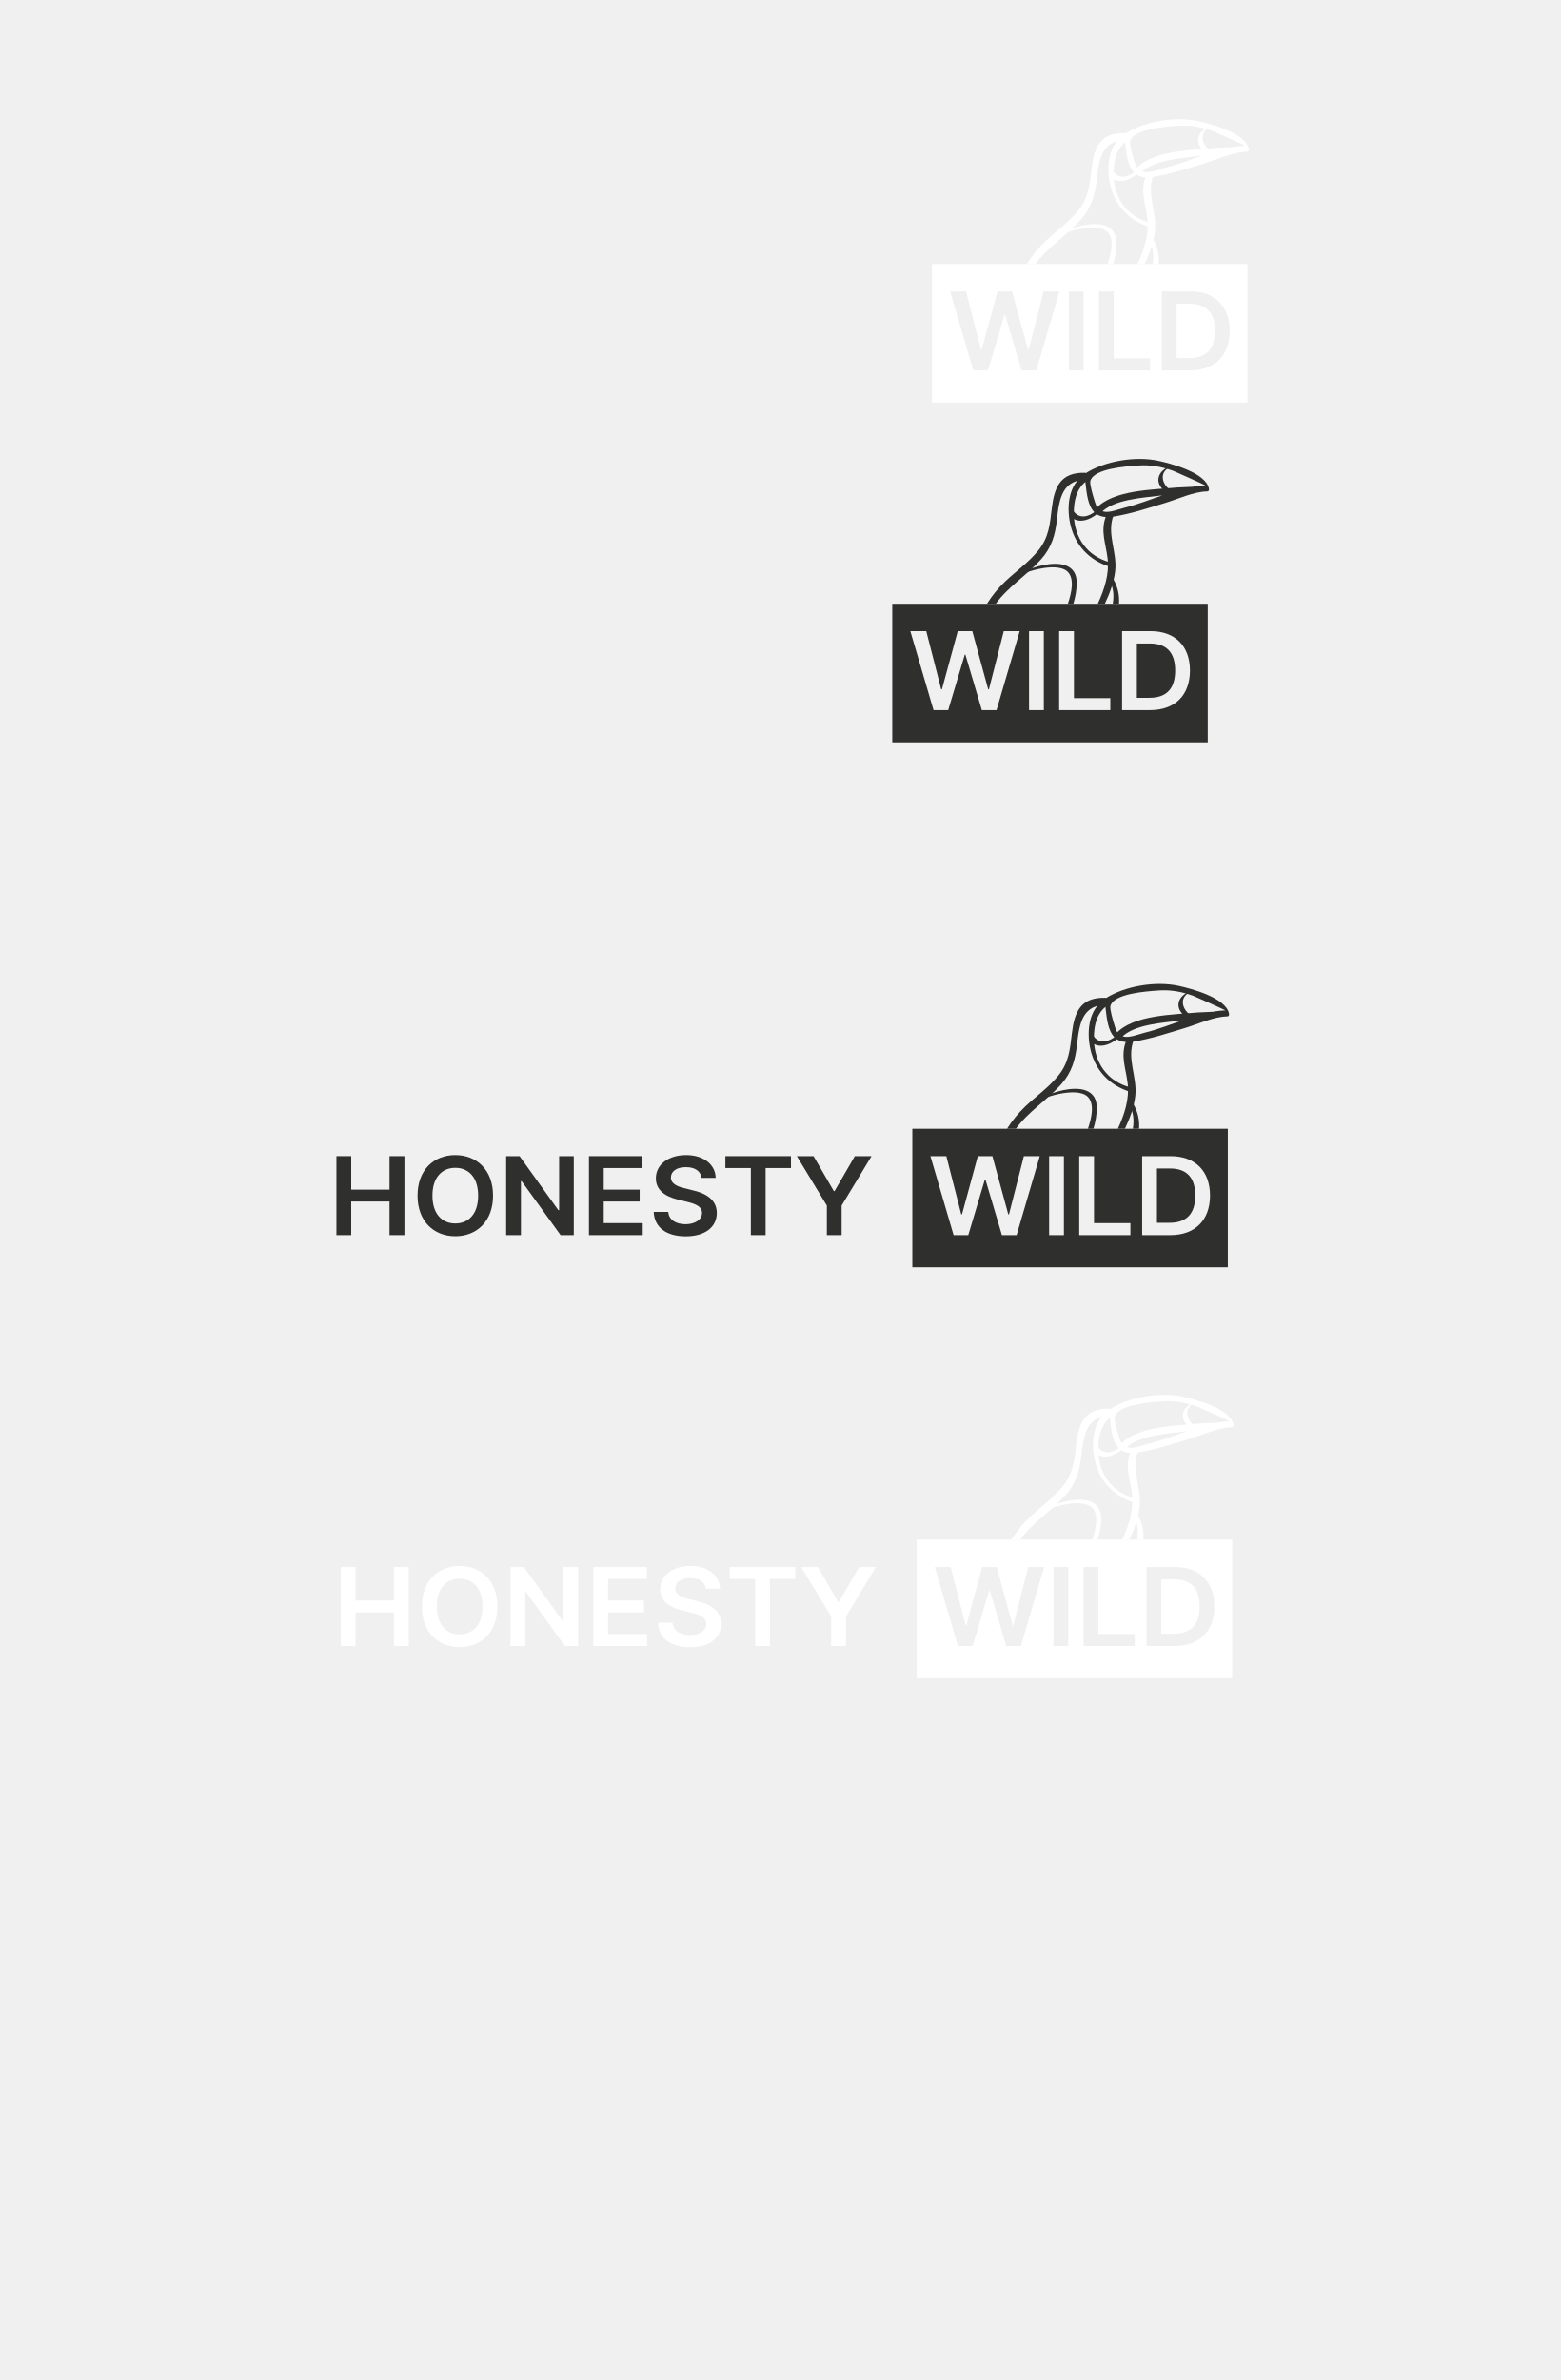
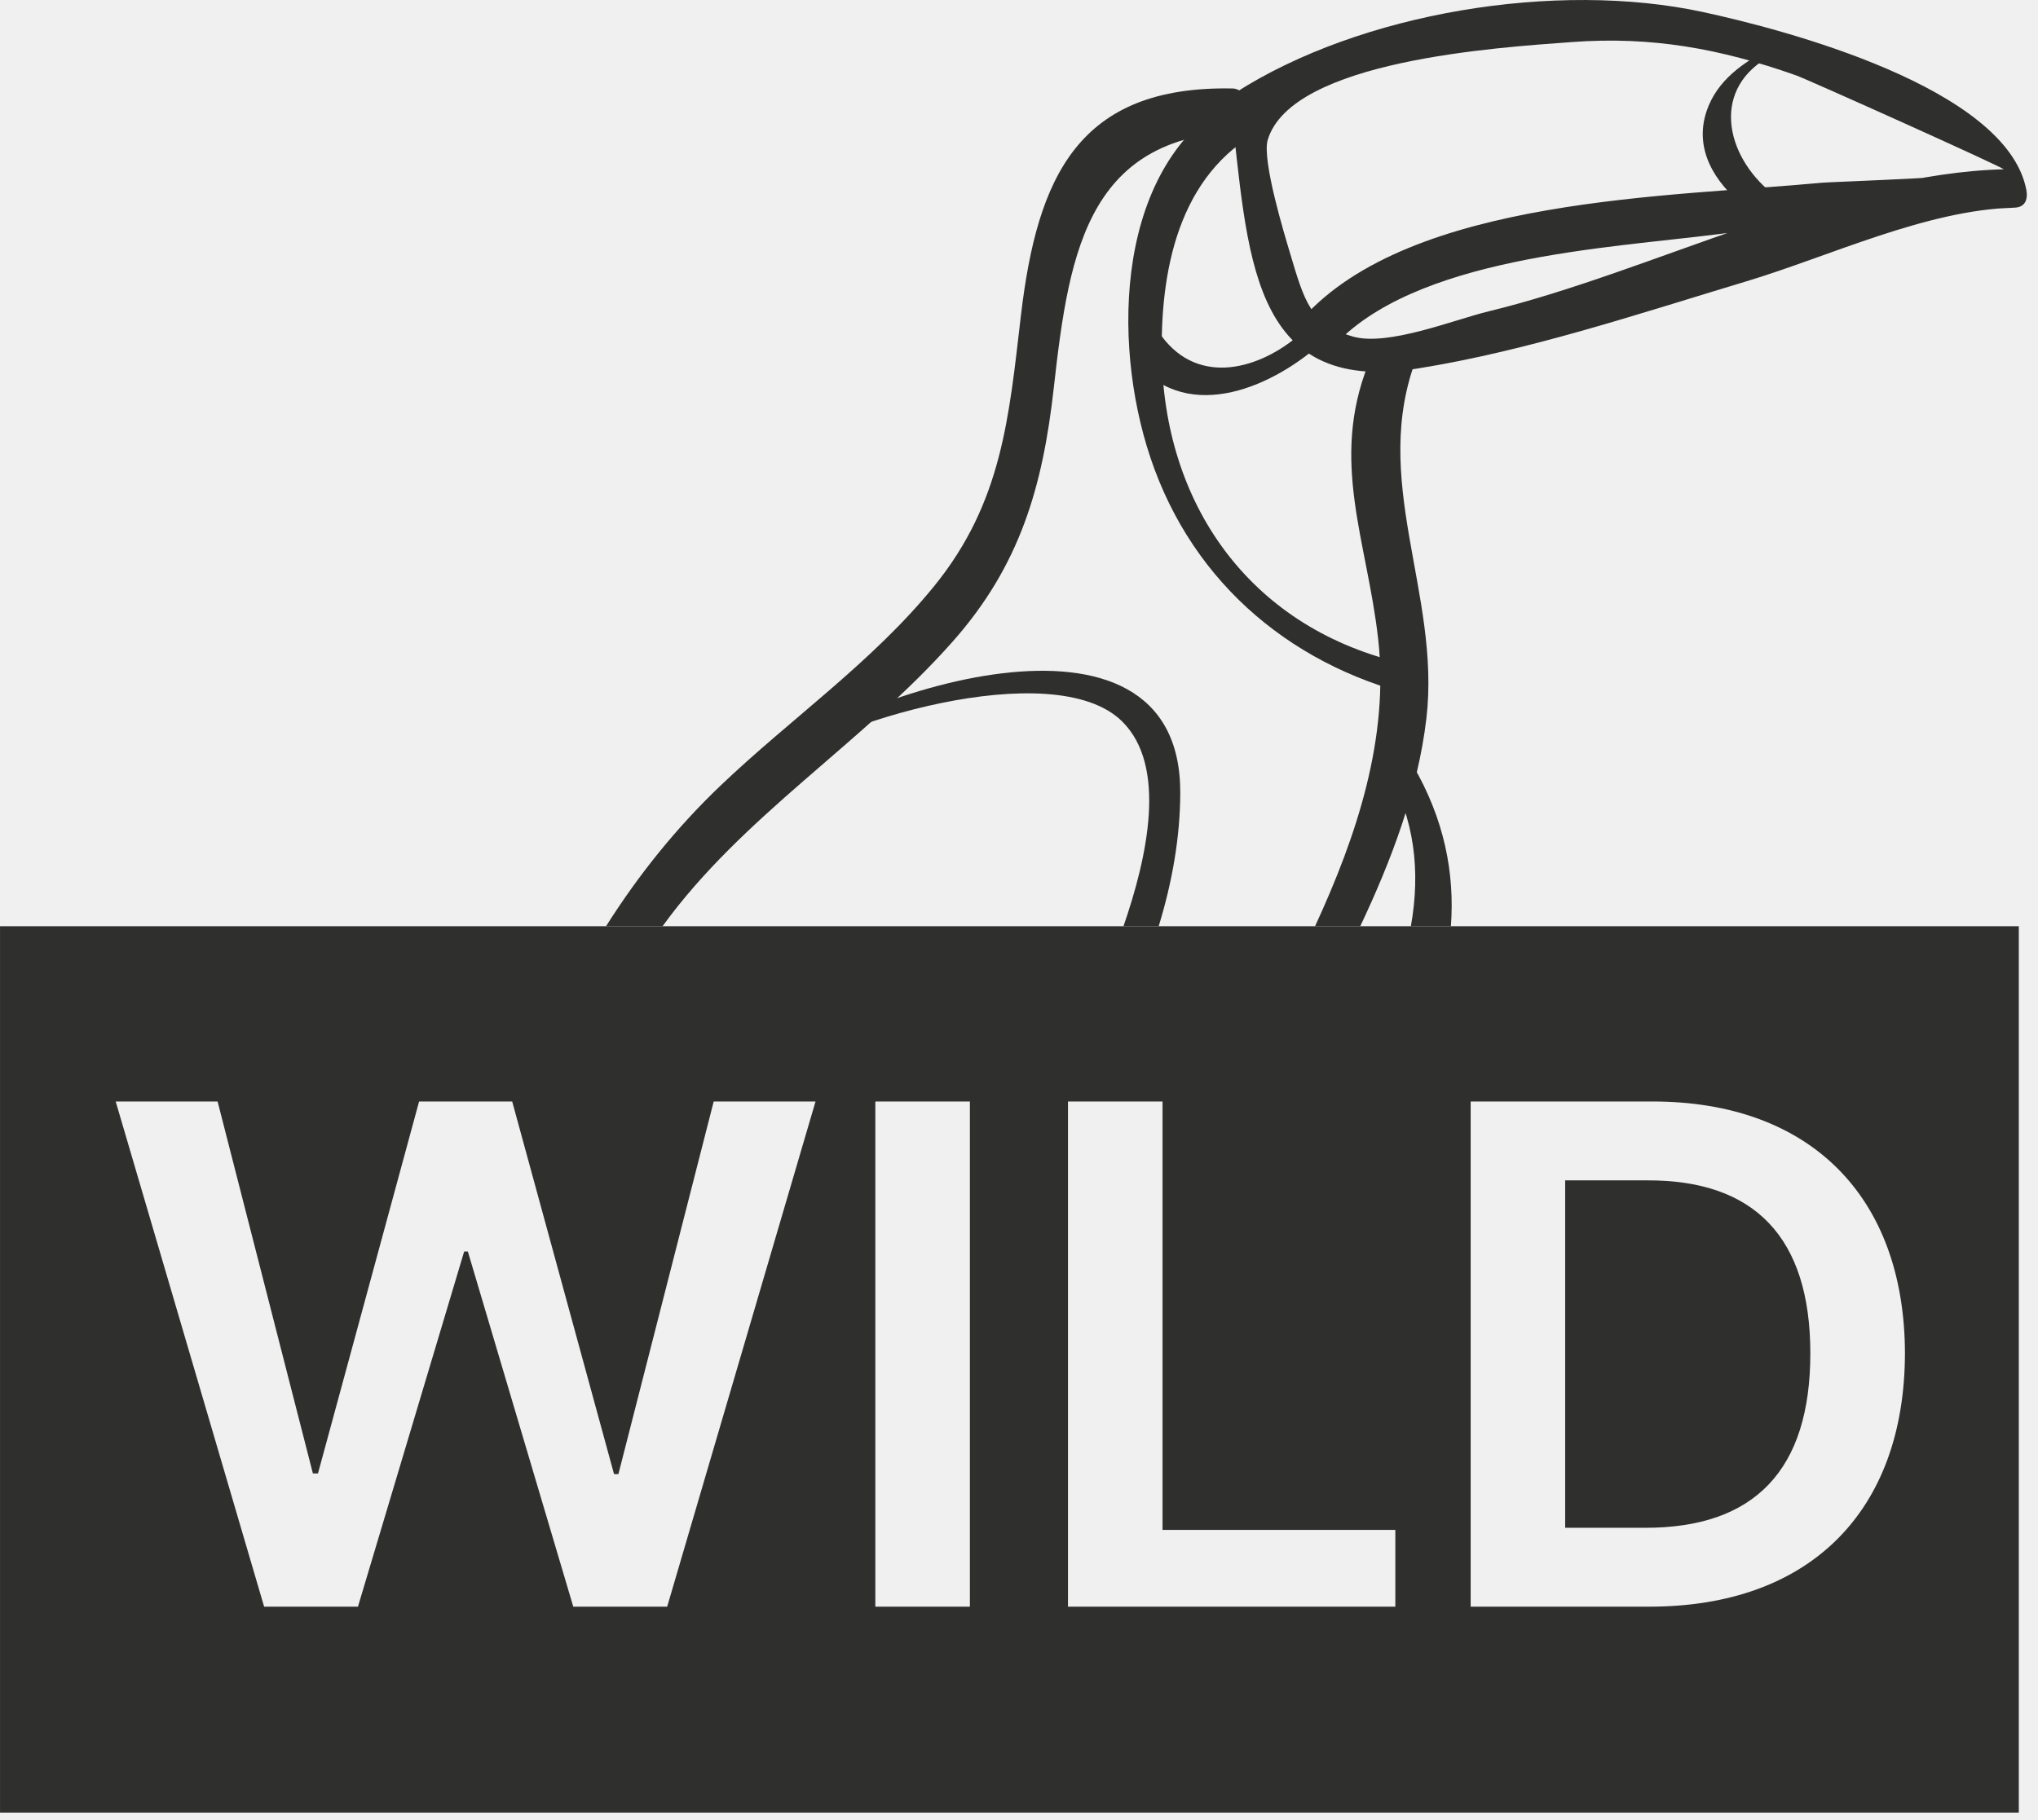
- <svg xmlns="http://www.w3.org/2000/svg" width="100%" height="100%" viewBox="0 0 686 1046" version="1.1" xml:space="preserve" style="fill-rule:evenodd;clip-rule:evenodd;stroke-linejoin:round;stroke-miterlimit:2;">
-   <g id="레이어-2" transform="matrix(4.16667,0,0,4.16667,0,0)">
-     <g>
-       <g transform="matrix(1,0,0,1,116.802,115.241)">
+ <svg xmlns="http://www.w3.org/2000/svg" width="100%" height="100%" viewBox="0 0 140 125" version="1.1" xml:space="preserve" style="fill-rule:evenodd;clip-rule:evenodd;stroke-linejoin:round;stroke-miterlimit:2;">
+   <g transform="matrix(1,0,0,1,-392.215,-201.705)">
+     <g transform="matrix(4.16667,0,0,4.16667,0,0)">
+       <g transform="matrix(1,0,0,1,114.683,59.8646)">
        <path d="M0,-9.94C-2.096,-8.966 -2.239,-6.072 -1.646,-4.102C-1.004,-1.962 0.64,-0.508 2.783,0.02C3.047,0.085 2.695,-0.487 2.498,-0.536C0.031,-1.144 -1.371,-3.159 -1.398,-5.64C-1.415,-7.114 -1.067,-8.705 0.388,-9.381C0.617,-9.488 0.185,-10.025 0,-9.94" style="fill:rgb(47,47,46);fill-rule:nonzero;" />
      </g>
-       <g transform="matrix(1,0,0,1,118.206,104.242)">
+     </g>
+     <g transform="matrix(4.16667,0,0,4.16667,0,0)">
+       <g transform="matrix(1,0,0,1,116.087,48.8656)">
        <path d="M0,5.286C1.341,3.778 4.537,3.64 6.396,3.402C8.008,3.195 9.632,3.046 11.255,2.968C11.423,2.96 11.483,2.837 11.453,2.678C11.133,0.985 7.442,0.027 6.121,-0.258C3.71,-0.779 0.476,-0.252 -1.587,1.072C-1.639,1.105 -1.674,1.193 -1.667,1.253C-1.375,3.697 -1.38,6.065 1.404,5.622C3.246,5.328 5.06,4.717 6.842,4.181C8.21,3.769 9.811,3.002 11.255,2.968C11.645,2.959 11.409,2.327 11.108,2.334C8.317,2.4 5.29,4.022 2.585,4.678C2.021,4.815 0.924,5.259 0.348,5.093C-0.347,4.894 -0.445,4.531 -0.692,3.701C-0.777,3.415 -1.153,2.185 -1.055,1.851C-0.662,0.538 2.742,0.327 3.961,0.237C5.27,0.14 6.403,0.344 7.652,0.785C7.844,0.852 11.085,2.309 11.078,2.335C11.048,2.453 8.248,2.541 8.09,2.556C5.623,2.791 1.304,2.786 -0.49,4.805C-0.69,5.03 -0.235,5.552 0,5.286" style="fill:rgb(47,47,46);fill-rule:nonzero;" />
      </g>
-       <g transform="matrix(1,0,0,1,125.43,107.137)">
+     </g>
+     <g transform="matrix(4.16667,0,0,4.16667,0,0)">
+       <g transform="matrix(1,0,0,1,123.311,51.7607)">
        <path d="M0,-2.549C-0.446,-2.32 -0.869,-2.024 -1.04,-1.529C-1.259,-0.893 -0.909,-0.342 -0.42,0.053C-0.32,0.134 0.041,-0.161 0.025,-0.174C-0.735,-0.788 -0.992,-1.914 0.05,-2.45C0.303,-2.581 0.26,-2.683 0,-2.549" style="fill:rgb(47,47,46);fill-rule:nonzero;" />
      </g>
-       <g transform="matrix(0.138787,0.990322,0.990322,-0.138787,116.582,108.285)">
+     </g>
+     <g transform="matrix(4.16667,0,0,4.16667,0,0)">
+       <g transform="matrix(0.138787,0.990322,0.990322,-0.138787,114.464,52.9083)">
        <path d="M1.144,-1.849C2.37,-1.178 1.993,0.306 1.363,1.258C1.141,1.593 0.981,1.216 1.144,0.968C1.635,0.226 1.782,-0.817 0.872,-1.313C0.668,-1.425 0.94,-1.96 1.144,-1.849" style="fill:rgb(47,47,46);fill-rule:nonzero;" />
      </g>
-       <g transform="matrix(1,0,0,1,35.4935,130.279)">
-         <path d="M0,-8.33L1.559,-8.33L1.559,-4.798L5.601,-4.798L5.601,-8.33L7.172,-8.33L7.172,0L5.601,0L5.601,-3.544L1.559,-3.544L1.559,0L0,0L0,-8.33Z" style="fill:rgb(47,47,46);fill-rule:nonzero;" />
-       </g>
-       <g transform="matrix(1,0,0,1,48.0316,123.182)">
-         <path d="M0,5.866C1.421,5.866 2.417,4.837 2.411,2.932C2.417,1.028 1.421,-0.001 0,-0.001C-1.415,-0.001 -2.417,1.028 -2.41,2.932C-2.417,4.837 -1.415,5.866 0,5.866M0,7.213C-2.284,7.213 -3.987,5.619 -3.981,2.932C-3.987,0.24 -2.284,-1.347 0,-1.347C2.272,-1.347 3.988,0.24 3.982,2.932C3.988,5.625 2.272,7.213 0,7.213" style="fill:rgb(47,47,46);fill-rule:nonzero;" />
-       </g>
-       <g transform="matrix(1,0,0,1,60.5336,121.949)">
-         <path d="M0,8.33L-1.391,8.33L-5.505,2.635L-5.577,2.635L-5.577,8.33L-7.136,8.33L-7.136,0L-5.721,0L-1.631,5.695L-1.547,5.695L-1.547,0L0,0L0,8.33Z" style="fill:rgb(47,47,46);fill-rule:nonzero;" />
-       </g>
-       <g transform="matrix(1,0,0,1,62.1342,130.279)">
-         <path d="M0,-8.33L5.648,-8.33L5.648,-7.075L1.559,-7.075L1.559,-4.798L5.349,-4.798L5.349,-3.544L1.559,-3.544L1.559,-1.266L5.673,-1.266L5.673,0L0,0L0,-8.33Z" style="fill:rgb(47,47,46);fill-rule:nonzero;" />
-       </g>
-       <g transform="matrix(1,0,0,1,72.3588,129.13)">
-         <path d="M0,-6.019C-0.989,-6.025 -1.577,-5.564 -1.583,-4.937C-1.589,-4.236 -0.815,-3.948 -0.096,-3.787L0.72,-3.58C2.015,-3.292 3.263,-2.636 3.263,-1.187C3.263,0.275 2.057,1.276 -0.023,1.276C-2.045,1.276 -3.328,0.343 -3.394,-1.301L-1.858,-1.301C-1.787,-0.433 -1.025,-0.007 -0.036,-0.001C0.989,-0.007 1.697,-0.485 1.703,-1.198C1.697,-1.854 1.073,-2.13 0.132,-2.36L-0.852,-2.602C-2.278,-2.958 -3.166,-3.649 -3.166,-4.845C-3.166,-6.318 -1.805,-7.295 0.024,-7.295C1.865,-7.295 3.118,-6.3 3.143,-4.891L1.644,-4.891C1.565,-5.61 0.936,-6.025 0,-6.019" style="fill:rgb(47,47,46);fill-rule:nonzero;" />
-       </g>
-       <g transform="matrix(1,0,0,1,76.5267,130.279)">
-         <path d="M0,-8.33L6.92,-8.33L6.92,-7.075L4.245,-7.075L4.245,0L2.687,0L2.687,-7.075L0,-7.075L0,-8.33Z" style="fill:rgb(47,47,46);fill-rule:nonzero;" />
-       </g>
-       <g transform="matrix(1,0,0,1,85.828,130.279)">
-         <path d="M0,-8.33L2.135,-4.648L2.219,-4.648L4.354,-8.33L6.117,-8.33L2.963,-3.118L2.963,0L1.403,0L1.403,-3.118L-1.763,-8.33L0,-8.33Z" style="fill:rgb(47,47,46);fill-rule:nonzero;" />
-       </g>
-       <g transform="matrix(1,0,0,1,123.41,128.979)">
+     </g>
+     <g transform="matrix(4.16667,0,0,4.16667,0,0)">
+       <g transform="matrix(1,0,0,1,121.291,73.6023)">
        <path d="M0,-5.729L-1.355,-5.729L-1.355,0L-0.048,0C1.77,0.006 2.687,-0.955 2.687,-2.876C2.687,-4.786 1.77,-5.735 0,-5.729" style="fill:rgb(47,47,46);fill-rule:nonzero;" />
      </g>
-       <g transform="matrix(1,0,0,1,123.446,122.455)">
+     </g>
+     <g transform="matrix(4.16667,0,0,4.16667,0,0)">
+       <g transform="matrix(1,0,0,1,121.328,67.0786)">
        <path d="M0,7.824L-2.95,7.824L-2.95,-0.506L0.048,-0.506C2.639,-0.506 4.204,1.053 4.21,3.647C4.204,6.254 2.639,7.824 0,7.824M-4.192,7.824L-9.589,7.824L-9.589,-0.506L-8.03,-0.506L-8.03,6.558L-4.192,6.558L-4.192,7.824ZM-11.206,7.824L-12.765,7.824L-12.765,-0.506L-11.206,-0.506L-11.206,7.824ZM-16.197,7.824L-17.745,7.824L-19.483,1.968L-19.544,1.968L-21.295,7.824L-22.842,7.824L-25.289,-0.506L-23.609,-0.506L-22.038,5.627L-21.954,5.627L-20.287,-0.506L-18.752,-0.506L-17.073,5.638L-17.001,5.638L-15.43,-0.506L-13.751,-0.506L-16.197,7.824ZM-27.196,11.22L6.087,11.22L6.087,-3.396L-27.196,-3.396L-27.196,11.22Z" style="fill:rgb(47,47,46);fill-rule:nonzero;" />
      </g>
-       <g transform="matrix(0.24,0,0,0.24,0,0)">
+     </g>
+     <g transform="matrix(4.16667,0,0,4.16667,0,0)">
+       <g transform="matrix(0.24,0,0,0.24,-2.11858,-55.3764)">
        <path d="M442.674,496.079L446.556,496.079C452.062,488.47 460.321,483.503 466.51,476.494C471.127,471.269 472.673,465.856 473.431,459.094C474.514,449.398 475.843,441.231 487.506,441.465C488.556,441.49 486.902,438.544 485.727,438.519C475.123,438.306 472.302,444.581 471.177,454.09C470.352,461.119 469.889,466.952 465.218,472.706C461.006,477.898 455.385,481.802 450.577,486.381C447.486,489.323 444.885,492.58 442.674,496.079ZM497.961,496.079L500.711,496.079C500.986,492.398 500.236,488.674 498.097,485.015C497.277,483.61 495.048,483.202 496.26,485.273C498.221,488.629 498.639,492.313 497.961,496.079Z" style="fill:rgb(47,47,46);fill-rule:nonzero;" />
      </g>
-       <g transform="matrix(0.24,0,0,0.24,0,0)">
+     </g>
+     <g transform="matrix(4.16667,0,0,4.16667,0,0)">
+       <g transform="matrix(0.24,0,0,0.24,-2.11858,-55.3764)">
        <path d="M478.219,496.079L480.638,496.079C481.569,493.04 482.109,489.978 482.12,486.925C482.174,472.409 459.333,479.892 452.316,485.8C450.924,486.975 453.378,485.838 453.841,485.446C457.762,482.142 473.391,477.375 478.112,481.992C481.251,485.064 479.852,491.354 478.219,496.079Z" style="fill:rgb(47,47,46);fill-rule:nonzero;" />
      </g>
-       <g transform="matrix(0.24,0,0,0.24,0,0)">
+     </g>
+     <g transform="matrix(4.16667,0,0,4.16667,0,0)">
+       <g transform="matrix(0.24,0,0,0.24,-2.11858,-55.3764)">
        <path d="M491.379,496.079L494.485,496.079C496.623,491.545 498.438,486.787 499.027,481.807C500.04,473.198 495.073,465.361 498.406,456.898C498.66,456.253 495.385,456.578 495.027,457.482C492.402,464.144 494.948,469.594 495.71,476.303C496.488,483.14 494.244,489.873 491.379,496.079Z" style="fill:rgb(47,47,46);fill-rule:nonzero;" />
      </g>
    </g>
-     <g transform="matrix(1,0,0,1,114.683,59.8646)">
-       <path d="M0,-9.94C-2.096,-8.966 -2.239,-6.072 -1.646,-4.102C-1.004,-1.962 0.64,-0.508 2.783,0.02C3.047,0.085 2.695,-0.487 2.498,-0.536C0.031,-1.144 -1.371,-3.159 -1.398,-5.64C-1.415,-7.114 -1.067,-8.705 0.388,-9.381C0.617,-9.488 0.185,-10.025 0,-9.94" style="fill:rgb(47,47,46);fill-rule:nonzero;" />
-     </g>
-     <g transform="matrix(1,0,0,1,116.087,48.8656)">
-       <path d="M0,5.286C1.341,3.778 4.537,3.64 6.396,3.402C8.008,3.195 9.632,3.046 11.255,2.968C11.423,2.96 11.483,2.837 11.453,2.678C11.133,0.985 7.442,0.027 6.121,-0.258C3.71,-0.779 0.476,-0.252 -1.587,1.072C-1.639,1.105 -1.674,1.193 -1.667,1.253C-1.375,3.697 -1.38,6.065 1.404,5.622C3.246,5.328 5.06,4.717 6.842,4.181C8.21,3.769 9.811,3.002 11.255,2.968C11.645,2.959 11.409,2.327 11.108,2.334C8.317,2.4 5.29,4.022 2.585,4.678C2.021,4.815 0.924,5.259 0.348,5.093C-0.347,4.894 -0.445,4.531 -0.692,3.701C-0.777,3.415 -1.153,2.185 -1.055,1.851C-0.662,0.538 2.742,0.327 3.961,0.237C5.27,0.14 6.403,0.344 7.652,0.785C7.844,0.852 11.085,2.309 11.078,2.335C11.048,2.453 8.248,2.541 8.09,2.556C5.623,2.791 1.304,2.786 -0.49,4.805C-0.69,5.03 -0.235,5.552 0,5.286" style="fill:rgb(47,47,46);fill-rule:nonzero;" />
-     </g>
-     <g transform="matrix(1,0,0,1,123.311,51.7607)">
-       <path d="M0,-2.549C-0.446,-2.32 -0.869,-2.024 -1.04,-1.529C-1.259,-0.893 -0.909,-0.342 -0.42,0.053C-0.32,0.134 0.041,-0.161 0.025,-0.174C-0.735,-0.788 -0.992,-1.914 0.05,-2.45C0.303,-2.581 0.26,-2.683 0,-2.549" style="fill:rgb(47,47,46);fill-rule:nonzero;" />
-     </g>
-     <g transform="matrix(0.138787,0.990322,0.990322,-0.138787,114.464,52.9083)">
-       <path d="M1.144,-1.849C2.37,-1.178 1.993,0.306 1.363,1.258C1.141,1.593 0.981,1.216 1.144,0.968C1.635,0.226 1.782,-0.817 0.872,-1.313C0.668,-1.425 0.94,-1.96 1.144,-1.849" style="fill:rgb(47,47,46);fill-rule:nonzero;" />
-     </g>
-     <g transform="matrix(1,0,0,1,121.291,73.6023)">
-       <path d="M0,-5.729L-1.355,-5.729L-1.355,0L-0.048,0C1.77,0.006 2.687,-0.955 2.687,-2.876C2.687,-4.786 1.77,-5.735 0,-5.729" style="fill:rgb(47,47,46);fill-rule:nonzero;" />
-     </g>
-     <g transform="matrix(1,0,0,1,121.328,67.0786)">
-       <path d="M0,7.824L-2.95,7.824L-2.95,-0.506L0.048,-0.506C2.639,-0.506 4.204,1.053 4.21,3.647C4.204,6.254 2.639,7.824 0,7.824M-4.192,7.824L-9.589,7.824L-9.589,-0.506L-8.03,-0.506L-8.03,6.558L-4.192,6.558L-4.192,7.824ZM-11.206,7.824L-12.765,7.824L-12.765,-0.506L-11.206,-0.506L-11.206,7.824ZM-16.197,7.824L-17.745,7.824L-19.483,1.968L-19.544,1.968L-21.295,7.824L-22.842,7.824L-25.289,-0.506L-23.609,-0.506L-22.038,5.627L-21.954,5.627L-20.287,-0.506L-18.752,-0.506L-17.073,5.638L-17.001,5.638L-15.43,-0.506L-13.751,-0.506L-16.197,7.824ZM-27.196,11.22L6.087,11.22L6.087,-3.396L-27.196,-3.396L-27.196,11.22Z" style="fill:rgb(47,47,46);fill-rule:nonzero;" />
-     </g>
-     <g transform="matrix(0.24,0,0,0.24,-2.11858,-55.3764)">
-       <path d="M442.674,496.079L446.556,496.079C452.062,488.47 460.321,483.503 466.51,476.494C471.127,471.269 472.673,465.856 473.431,459.094C474.514,449.398 475.843,441.231 487.506,441.465C488.556,441.49 486.902,438.544 485.727,438.519C475.123,438.306 472.302,444.581 471.177,454.09C470.352,461.119 469.889,466.952 465.218,472.706C461.006,477.898 455.385,481.802 450.577,486.381C447.486,489.323 444.885,492.58 442.674,496.079ZM497.961,496.079L500.711,496.079C500.986,492.398 500.236,488.674 498.097,485.015C497.277,483.61 495.048,483.202 496.26,485.273C498.221,488.629 498.639,492.313 497.961,496.079Z" style="fill:rgb(47,47,46);fill-rule:nonzero;" />
-     </g>
-     <g transform="matrix(0.24,0,0,0.24,-2.11858,-55.3764)">
-       <path d="M478.219,496.079L480.638,496.079C481.569,493.04 482.109,489.978 482.12,486.925C482.174,472.409 459.333,479.892 452.316,485.8C450.924,486.975 453.378,485.838 453.841,485.446C457.762,482.142 473.391,477.375 478.112,481.992C481.251,485.064 479.852,491.354 478.219,496.079Z" style="fill:rgb(47,47,46);fill-rule:nonzero;" />
-     </g>
-     <g transform="matrix(0.24,0,0,0.24,-2.11858,-55.3764)">
-       <path d="M491.379,496.079L494.485,496.079C496.623,491.545 498.438,486.787 499.027,481.807C500.04,473.198 495.073,465.361 498.406,456.898C498.66,456.253 495.385,456.578 495.027,457.482C492.402,464.144 494.948,469.594 495.71,476.303C496.488,483.14 494.244,489.873 491.379,496.079Z" style="fill:rgb(47,47,46);fill-rule:nonzero;" />
-     </g>
-     <g transform="matrix(1,0,0,1,117.261,158.583)">
-       <path d="M0,-9.94C-2.096,-8.966 -2.239,-6.072 -1.646,-4.102C-1.004,-1.962 0.64,-0.508 2.783,0.02C3.047,0.085 2.695,-0.487 2.498,-0.536C0.031,-1.144 -1.371,-3.159 -1.398,-5.64C-1.415,-7.114 -1.067,-8.705 0.388,-9.381C0.617,-9.488 0.185,-10.025 0,-9.94" style="fill:white;fill-rule:nonzero;" />
-     </g>
-     <g transform="matrix(1,0,0,1,118.879,24.0313)">
-       <path d="M0,-9.94C-2.096,-8.966 -2.239,-6.072 -1.646,-4.102C-1.004,-1.962 0.64,-0.508 2.783,0.02C3.047,0.085 2.695,-0.487 2.498,-0.536C0.031,-1.144 -1.371,-3.159 -1.398,-5.64C-1.415,-7.114 -1.067,-8.705 0.388,-9.381C0.617,-9.488 0.185,-10.025 0,-9.94" style="fill:white;fill-rule:nonzero;" />
-     </g>
-     <g transform="matrix(1,0,0,1,118.665,147.584)">
-       <path d="M0,5.286C1.341,3.778 4.537,3.64 6.396,3.402C8.008,3.195 9.632,3.046 11.255,2.968C11.423,2.96 11.483,2.837 11.453,2.678C11.133,0.985 7.442,0.027 6.121,-0.258C3.71,-0.779 0.476,-0.252 -1.587,1.072C-1.639,1.105 -1.674,1.193 -1.667,1.253C-1.375,3.697 -1.38,6.065 1.404,5.622C3.246,5.328 5.06,4.717 6.842,4.181C8.21,3.769 9.811,3.002 11.255,2.968C11.645,2.959 11.409,2.327 11.108,2.334C8.317,2.4 5.29,4.022 2.585,4.678C2.021,4.815 0.924,5.259 0.348,5.093C-0.347,4.894 -0.445,4.531 -0.692,3.701C-0.777,3.415 -1.153,2.185 -1.055,1.851C-0.662,0.538 2.742,0.327 3.961,0.237C5.27,0.14 6.403,0.344 7.652,0.785C7.844,0.852 11.085,2.309 11.078,2.335C11.048,2.453 8.248,2.541 8.09,2.556C5.623,2.791 1.304,2.786 -0.49,4.805C-0.69,5.03 -0.235,5.552 0,5.286" style="fill:white;fill-rule:nonzero;" />
-     </g>
-     <g transform="matrix(1,0,0,1,120.283,13.0323)">
-       <path d="M0,5.286C1.341,3.778 4.537,3.64 6.396,3.402C8.008,3.195 9.632,3.046 11.255,2.968C11.423,2.96 11.483,2.837 11.453,2.678C11.133,0.985 7.442,0.027 6.121,-0.258C3.71,-0.779 0.476,-0.252 -1.587,1.072C-1.639,1.105 -1.674,1.193 -1.667,1.253C-1.375,3.697 -1.38,6.065 1.404,5.622C3.246,5.328 5.06,4.717 6.842,4.181C8.21,3.769 9.811,3.002 11.255,2.968C11.645,2.959 11.409,2.327 11.108,2.334C8.317,2.4 5.29,4.022 2.585,4.678C2.021,4.815 0.924,5.259 0.348,5.093C-0.347,4.894 -0.445,4.531 -0.692,3.701C-0.777,3.415 -1.153,2.185 -1.055,1.851C-0.662,0.538 2.742,0.327 3.961,0.237C5.27,0.14 6.403,0.344 7.652,0.785C7.844,0.852 11.085,2.309 11.078,2.335C11.048,2.453 8.248,2.541 8.09,2.556C5.623,2.791 1.304,2.786 -0.49,4.805C-0.69,5.03 -0.235,5.552 0,5.286" style="fill:white;fill-rule:nonzero;" />
-     </g>
-     <g transform="matrix(1,0,0,1,125.889,150.479)">
-       <path d="M0,-2.549C-0.446,-2.32 -0.869,-2.024 -1.04,-1.529C-1.259,-0.893 -0.909,-0.342 -0.42,0.053C-0.32,0.134 0.041,-0.161 0.025,-0.174C-0.735,-0.788 -0.992,-1.914 0.05,-2.45C0.303,-2.581 0.26,-2.683 0,-2.549" style="fill:white;fill-rule:nonzero;" />
-     </g>
-     <g transform="matrix(1,0,0,1,127.507,15.9274)">
-       <path d="M0,-2.549C-0.446,-2.32 -0.869,-2.024 -1.04,-1.529C-1.259,-0.893 -0.909,-0.342 -0.42,0.053C-0.32,0.134 0.041,-0.161 0.025,-0.174C-0.735,-0.788 -0.992,-1.914 0.05,-2.45C0.303,-2.581 0.26,-2.683 0,-2.549" style="fill:white;fill-rule:nonzero;" />
-     </g>
-     <g transform="matrix(0.138787,0.990322,0.990322,-0.138787,117.041,151.627)">
-       <path d="M1.144,-1.849C2.37,-1.178 1.993,0.306 1.363,1.258C1.141,1.593 0.981,1.216 1.144,0.968C1.635,0.226 1.782,-0.817 0.872,-1.313C0.668,-1.425 0.94,-1.96 1.144,-1.849" style="fill:white;fill-rule:nonzero;" />
-     </g>
-     <g transform="matrix(0.138787,0.990322,0.990322,-0.138787,118.66,17.0751)">
-       <path d="M1.144,-1.849C2.37,-1.178 1.993,0.306 1.363,1.258C1.141,1.593 0.981,1.216 1.144,0.968C1.635,0.226 1.782,-0.817 0.872,-1.313C0.668,-1.425 0.94,-1.96 1.144,-1.849" style="fill:white;fill-rule:nonzero;" />
-     </g>
-     <g transform="matrix(1,0,0,1,35.9524,173.621)">
-       <path d="M0,-8.33L1.559,-8.33L1.559,-4.798L5.601,-4.798L5.601,-8.33L7.172,-8.33L7.172,0L5.601,0L5.601,-3.544L1.559,-3.544L1.559,0L0,0L0,-8.33Z" style="fill:white;fill-rule:nonzero;" />
-     </g>
-     <g transform="matrix(1,0,0,1,48.4905,166.524)">
-       <path d="M0,5.866C1.421,5.866 2.417,4.837 2.411,2.932C2.417,1.028 1.421,-0.001 0,-0.001C-1.415,-0.001 -2.417,1.028 -2.41,2.932C-2.417,4.837 -1.415,5.866 0,5.866M0,7.213C-2.284,7.213 -3.987,5.619 -3.981,2.932C-3.987,0.24 -2.284,-1.347 0,-1.347C2.272,-1.347 3.988,0.24 3.982,2.932C3.988,5.625 2.272,7.213 0,7.213" style="fill:white;fill-rule:nonzero;" />
-     </g>
-     <g transform="matrix(1,0,0,1,60.9925,165.291)">
-       <path d="M0,8.33L-1.391,8.33L-5.505,2.635L-5.577,2.635L-5.577,8.33L-7.136,8.33L-7.136,0L-5.721,0L-1.631,5.695L-1.547,5.695L-1.547,0L0,0L0,8.33Z" style="fill:white;fill-rule:nonzero;" />
-     </g>
-     <g transform="matrix(1,0,0,1,62.5931,173.621)">
-       <path d="M0,-8.33L5.648,-8.33L5.648,-7.075L1.559,-7.075L1.559,-4.798L5.349,-4.798L5.349,-3.544L1.559,-3.544L1.559,-1.266L5.673,-1.266L5.673,0L0,0L0,-8.33Z" style="fill:white;fill-rule:nonzero;" />
-     </g>
-     <g transform="matrix(1,0,0,1,72.8177,172.472)">
-       <path d="M0,-6.019C-0.989,-6.025 -1.577,-5.564 -1.583,-4.937C-1.589,-4.236 -0.815,-3.948 -0.096,-3.787L0.72,-3.58C2.015,-3.292 3.263,-2.636 3.263,-1.187C3.263,0.275 2.057,1.276 -0.023,1.276C-2.045,1.276 -3.328,0.343 -3.394,-1.301L-1.858,-1.301C-1.787,-0.433 -1.025,-0.007 -0.036,-0.001C0.989,-0.007 1.697,-0.485 1.703,-1.198C1.697,-1.854 1.073,-2.13 0.132,-2.36L-0.852,-2.602C-2.278,-2.958 -3.166,-3.649 -3.166,-4.845C-3.166,-6.318 -1.805,-7.295 0.024,-7.295C1.865,-7.295 3.118,-6.3 3.143,-4.891L1.644,-4.891C1.565,-5.61 0.936,-6.025 0,-6.019" style="fill:white;fill-rule:nonzero;" />
-     </g>
-     <g transform="matrix(1,0,0,1,76.9856,173.621)">
-       <path d="M0,-8.33L6.92,-8.33L6.92,-7.075L4.245,-7.075L4.245,0L2.687,0L2.687,-7.075L0,-7.075L0,-8.33Z" style="fill:white;fill-rule:nonzero;" />
-     </g>
-     <g transform="matrix(1,0,0,1,86.2869,173.621)">
-       <path d="M0,-8.33L2.135,-4.648L2.219,-4.648L4.354,-8.33L6.117,-8.33L2.963,-3.118L2.963,0L1.403,0L1.403,-3.118L-1.763,-8.33L0,-8.33Z" style="fill:white;fill-rule:nonzero;" />
-     </g>
-     <g transform="matrix(1,0,0,1,123.869,172.321)">
-       <path d="M0,-5.729L-1.355,-5.729L-1.355,0L-0.048,0C1.77,0.006 2.687,-0.955 2.687,-2.876C2.687,-4.786 1.77,-5.735 0,-5.729" style="fill:white;fill-rule:nonzero;" />
-     </g>
-     <g transform="matrix(1,0,0,1,125.488,37.769)">
-       <path d="M0,-5.729L-1.355,-5.729L-1.355,0L-0.048,0C1.77,0.006 2.687,-0.955 2.687,-2.876C2.687,-4.786 1.77,-5.735 0,-5.729" style="fill:white;fill-rule:nonzero;" />
-     </g>
-     <g transform="matrix(1,0,0,1,123.905,165.797)">
-       <path d="M0,7.824L-2.95,7.824L-2.95,-0.506L0.048,-0.506C2.639,-0.506 4.204,1.053 4.21,3.647C4.204,6.254 2.639,7.824 0,7.824M-4.192,7.824L-9.589,7.824L-9.589,-0.506L-8.03,-0.506L-8.03,6.558L-4.192,6.558L-4.192,7.824ZM-11.206,7.824L-12.765,7.824L-12.765,-0.506L-11.206,-0.506L-11.206,7.824ZM-16.197,7.824L-17.745,7.824L-19.483,1.968L-19.544,1.968L-21.295,7.824L-22.842,7.824L-25.289,-0.506L-23.609,-0.506L-22.038,5.627L-21.954,5.627L-20.287,-0.506L-18.752,-0.506L-17.073,5.638L-17.001,5.638L-15.43,-0.506L-13.751,-0.506L-16.197,7.824ZM-27.196,11.22L6.087,11.22L6.087,-3.396L-27.196,-3.396L-27.196,11.22Z" style="fill:white;fill-rule:nonzero;" />
-     </g>
-     <g transform="matrix(1,0,0,1,125.524,31.2453)">
-       <path d="M0,7.824L-2.95,7.824L-2.95,-0.506L0.048,-0.506C2.639,-0.506 4.204,1.053 4.21,3.647C4.204,6.254 2.639,7.824 0,7.824M-4.192,7.824L-9.589,7.824L-9.589,-0.506L-8.03,-0.506L-8.03,6.558L-4.192,6.558L-4.192,7.824ZM-11.206,7.824L-12.765,7.824L-12.765,-0.506L-11.206,-0.506L-11.206,7.824ZM-16.197,7.824L-17.745,7.824L-19.483,1.968L-19.544,1.968L-21.295,7.824L-22.842,7.824L-25.289,-0.506L-23.609,-0.506L-22.038,5.627L-21.954,5.627L-20.287,-0.506L-18.752,-0.506L-17.073,5.638L-17.001,5.638L-15.43,-0.506L-13.751,-0.506L-16.197,7.824ZM-27.196,11.22L6.087,11.22L6.087,-3.396L-27.196,-3.396L-27.196,11.22Z" style="fill:white;fill-rule:nonzero;" />
-     </g>
-     <g transform="matrix(0.24,0,0,0.24,0.458912,43.3422)">
-       <path d="M442.674,496.079L446.556,496.079C452.062,488.47 460.321,483.503 466.51,476.494C471.127,471.269 472.673,465.856 473.431,459.094C474.514,449.398 475.843,441.231 487.506,441.465C488.556,441.49 486.902,438.544 485.727,438.519C475.123,438.306 472.302,444.581 471.177,454.09C470.352,461.119 469.889,466.952 465.218,472.706C461.006,477.898 455.385,481.802 450.577,486.381C447.486,489.323 444.885,492.58 442.674,496.079ZM497.961,496.079L500.711,496.079C500.986,492.398 500.236,488.674 498.097,485.015C497.277,483.61 495.048,483.202 496.26,485.273C498.221,488.629 498.639,492.313 497.961,496.079Z" style="fill:white;fill-rule:nonzero;" />
-     </g>
-     <g transform="matrix(0.24,0,0,0.24,2.07758,-91.2097)">
-       <path d="M442.674,496.079L446.556,496.079C452.062,488.47 460.321,483.503 466.51,476.494C471.127,471.269 472.673,465.856 473.431,459.094C474.514,449.398 475.843,441.231 487.506,441.465C488.556,441.49 486.902,438.544 485.727,438.519C475.123,438.306 472.302,444.581 471.177,454.09C470.352,461.119 469.889,466.952 465.218,472.706C461.006,477.898 455.385,481.802 450.577,486.381C447.486,489.323 444.885,492.58 442.674,496.079ZM497.961,496.079L500.711,496.079C500.986,492.398 500.236,488.674 498.097,485.015C497.277,483.61 495.048,483.202 496.26,485.273C498.221,488.629 498.639,492.313 497.961,496.079Z" style="fill:white;fill-rule:nonzero;" />
-     </g>
-     <g transform="matrix(0.24,0,0,0.24,0.458912,43.3422)">
-       <path d="M478.219,496.079L480.638,496.079C481.569,493.04 482.109,489.978 482.12,486.925C482.174,472.409 459.333,479.892 452.316,485.8C450.924,486.975 453.378,485.838 453.841,485.446C457.762,482.142 473.391,477.375 478.112,481.992C481.251,485.064 479.852,491.354 478.219,496.079Z" style="fill:white;fill-rule:nonzero;" />
-     </g>
-     <g transform="matrix(0.24,0,0,0.24,2.07758,-91.2097)">
-       <path d="M478.219,496.079L480.638,496.079C481.569,493.04 482.109,489.978 482.12,486.925C482.174,472.409 459.333,479.892 452.316,485.8C450.924,486.975 453.378,485.838 453.841,485.446C457.762,482.142 473.391,477.375 478.112,481.992C481.251,485.064 479.852,491.354 478.219,496.079Z" style="fill:white;fill-rule:nonzero;" />
-     </g>
-     <g transform="matrix(0.24,0,0,0.24,0.458912,43.3422)">
-       <path d="M491.379,496.079L494.485,496.079C496.623,491.545 498.438,486.787 499.027,481.807C500.04,473.198 495.073,465.361 498.406,456.898C498.66,456.253 495.385,456.578 495.027,457.482C492.402,464.144 494.948,469.594 495.71,476.303C496.488,483.14 494.244,489.873 491.379,496.079Z" style="fill:white;fill-rule:nonzero;" />
-     </g>
-     <g transform="matrix(0.24,0,0,0.24,2.07758,-91.2097)">
-       <path d="M491.379,496.079L494.485,496.079C496.623,491.545 498.438,486.787 499.027,481.807C500.04,473.198 495.073,465.361 498.406,456.898C498.66,456.253 495.385,456.578 495.027,457.482C492.402,464.144 494.948,469.594 495.71,476.303C496.488,483.14 494.244,489.873 491.379,496.079Z" style="fill:white;fill-rule:nonzero;" />
-     </g>
  </g>
</svg>
